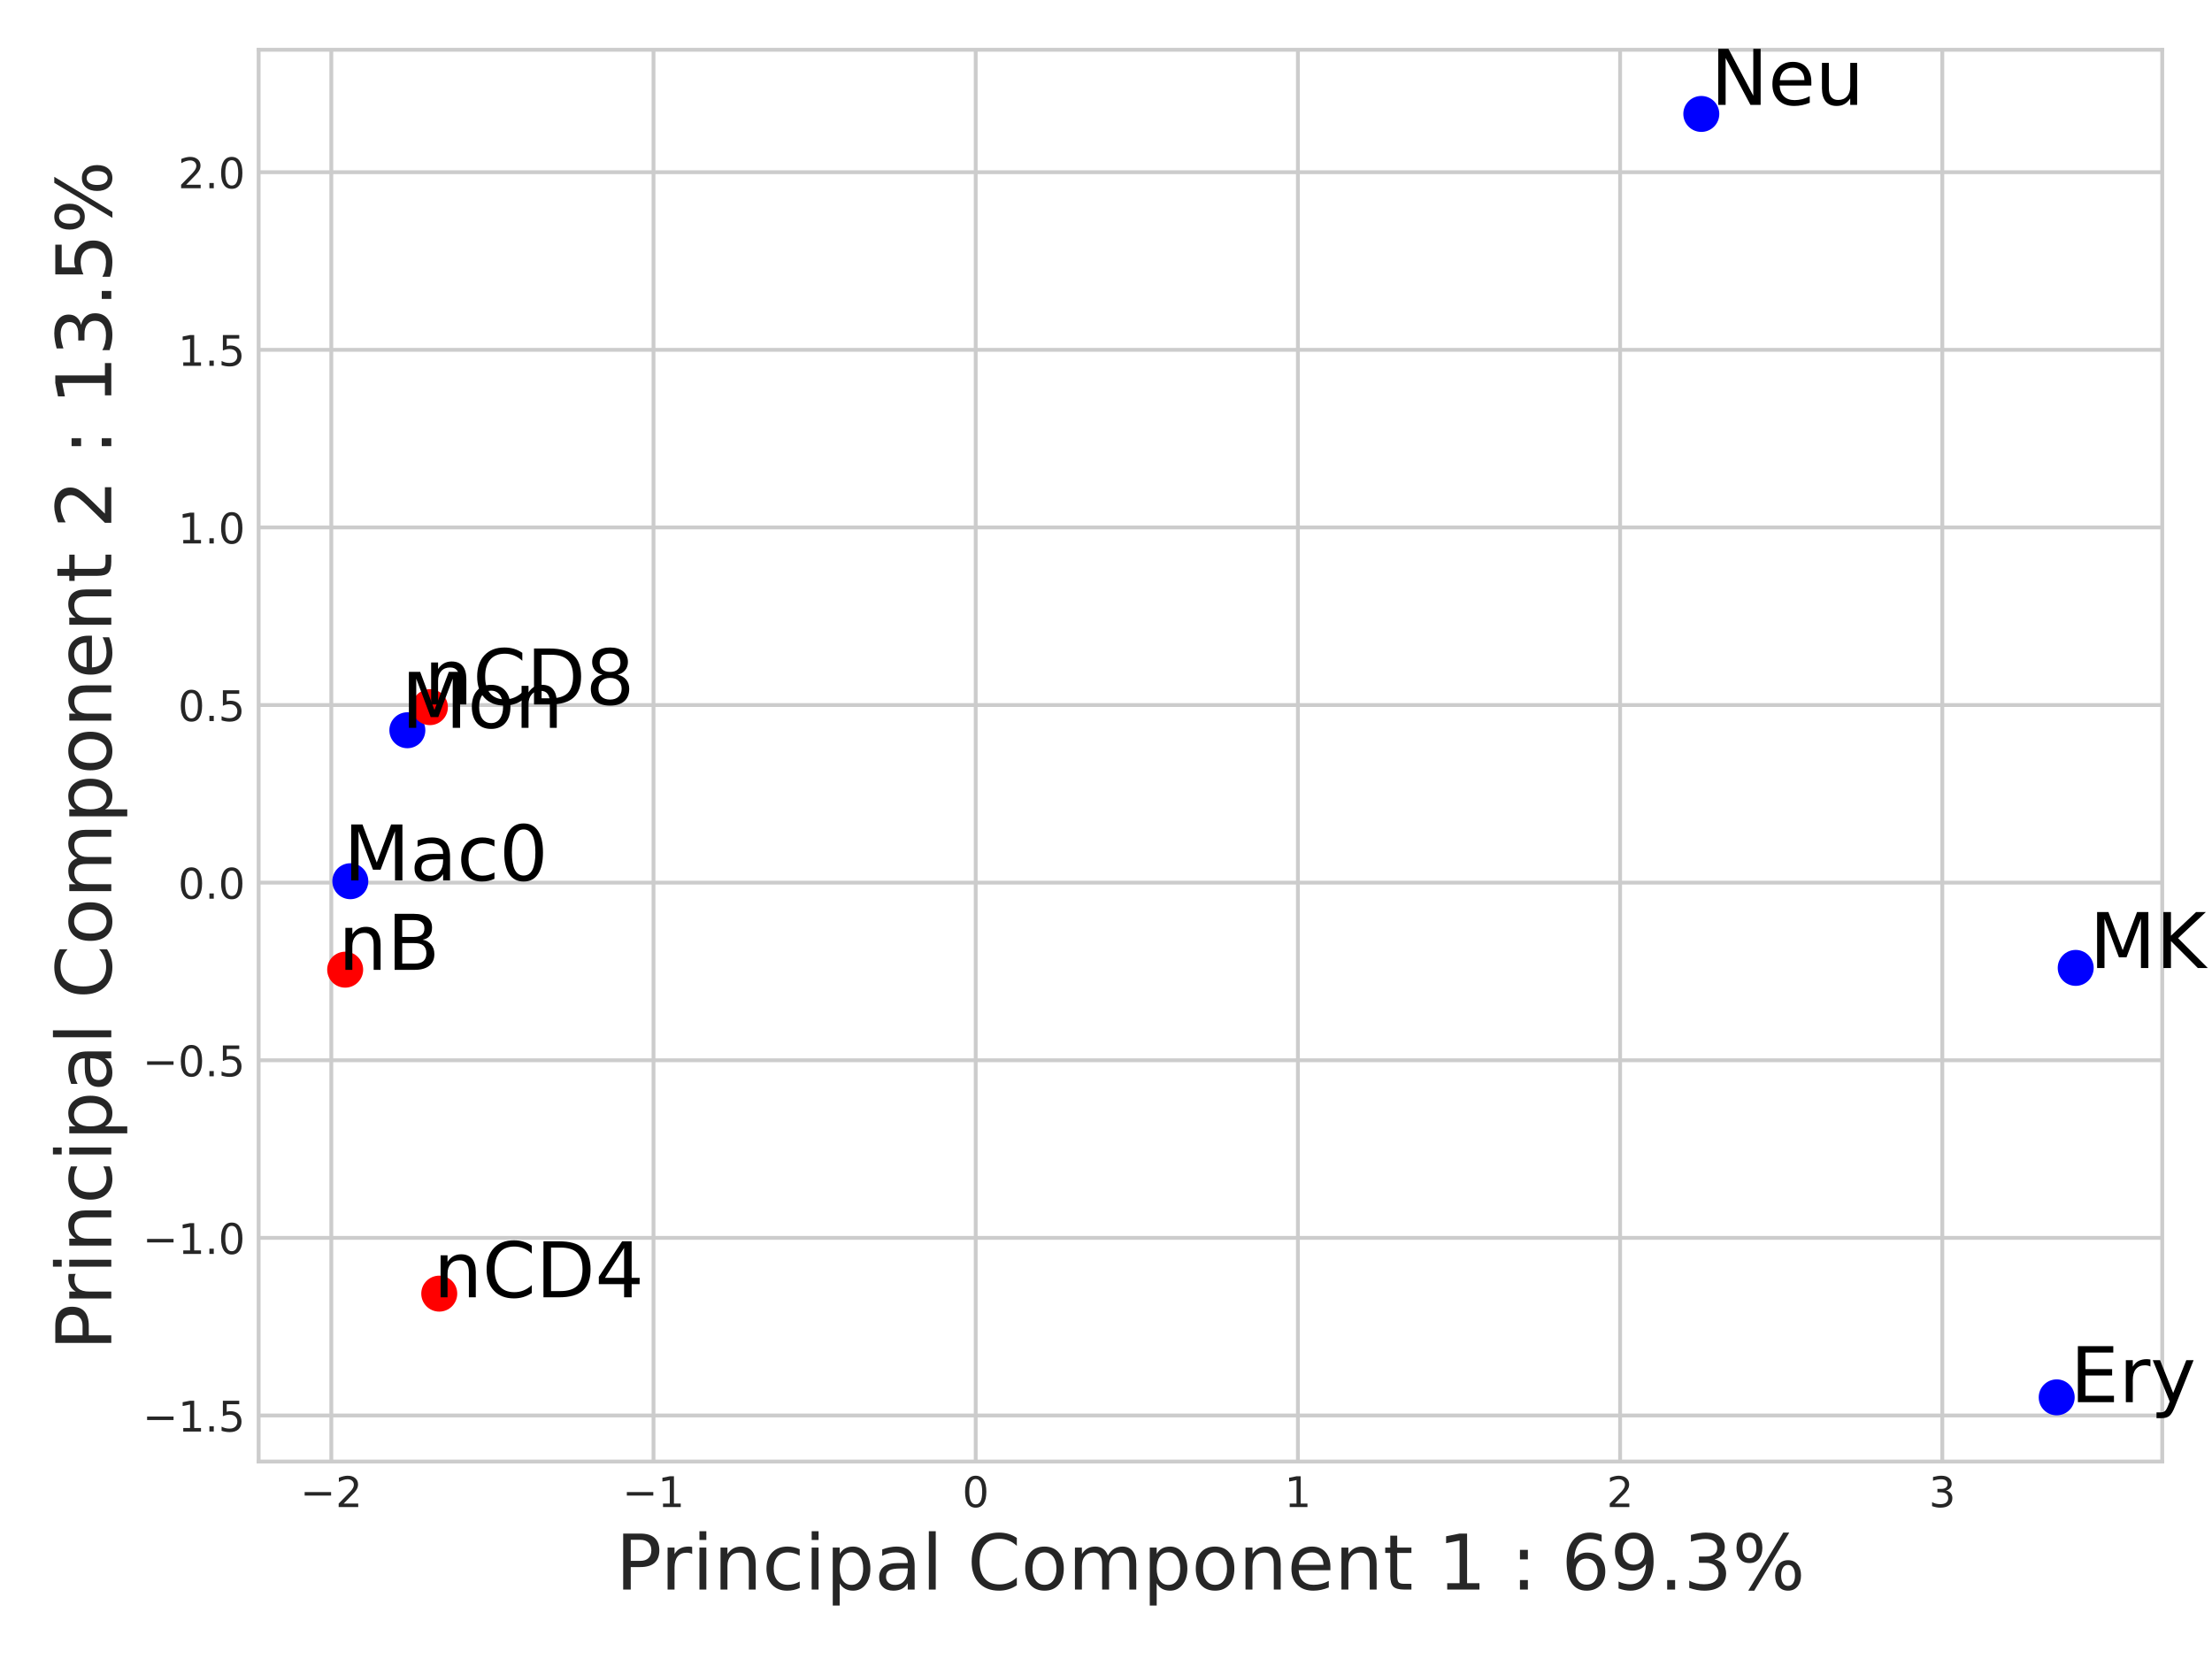
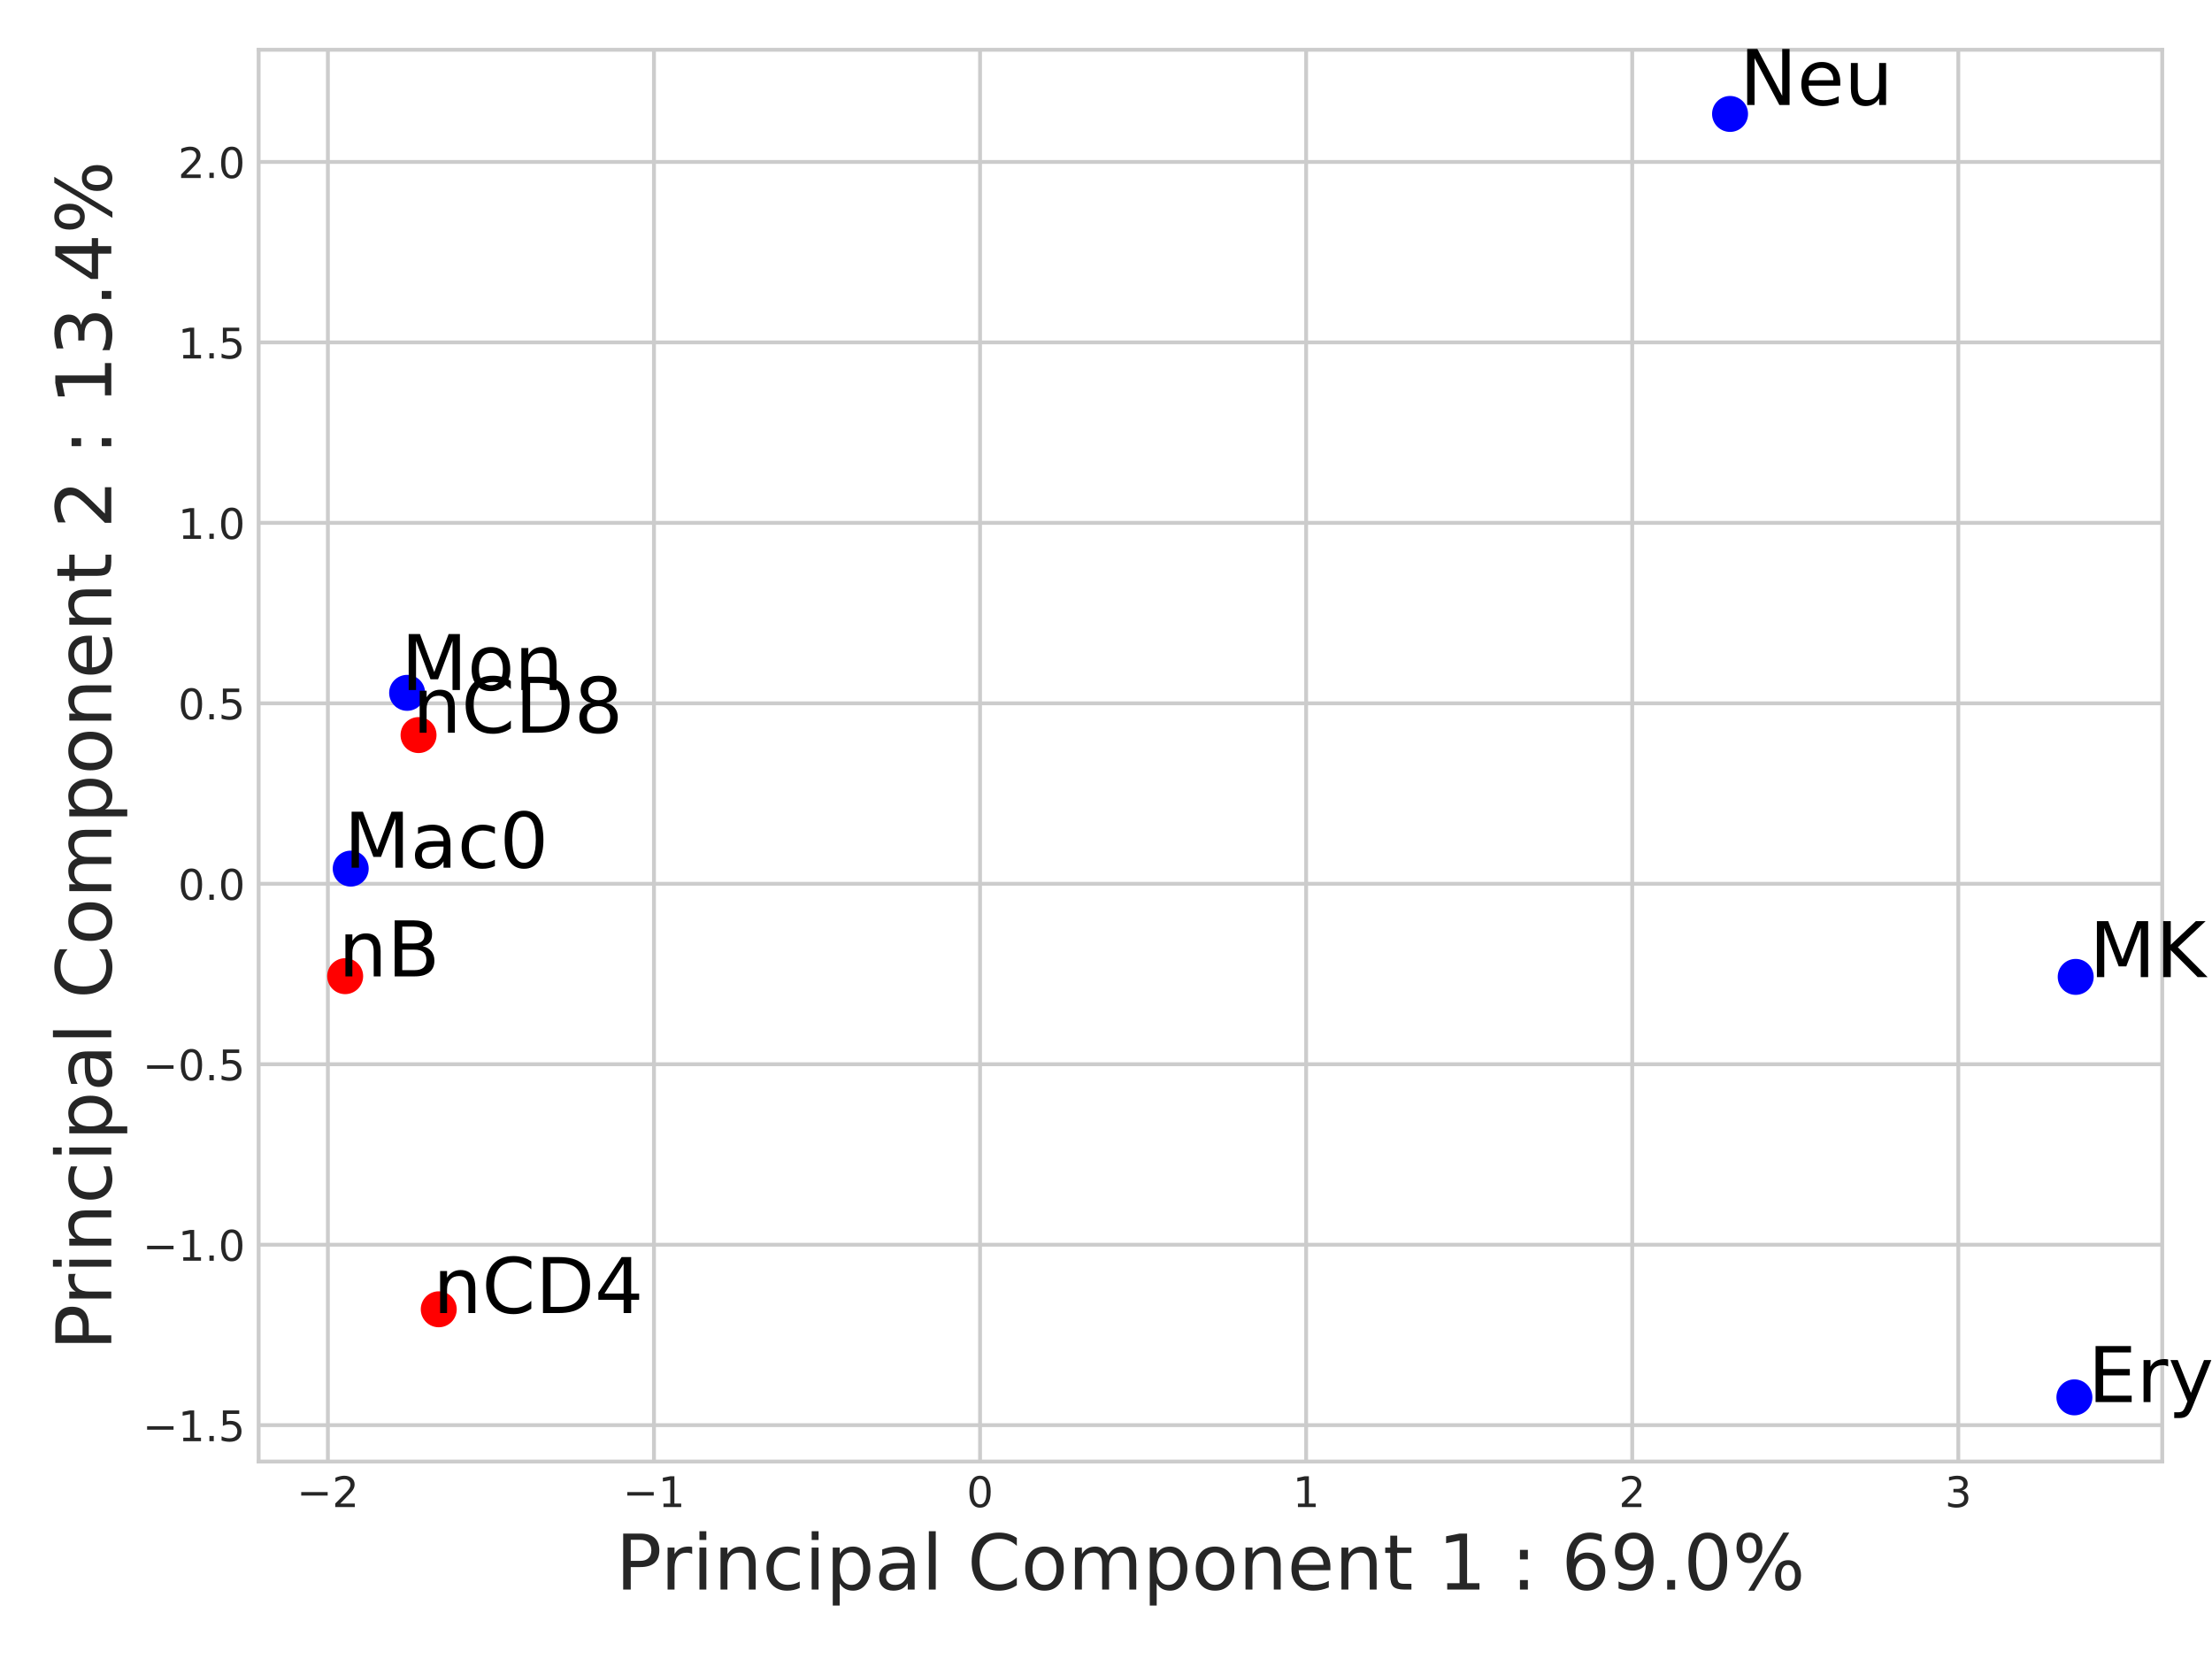
<svg xmlns="http://www.w3.org/2000/svg" xmlns:xlink="http://www.w3.org/1999/xlink" width="576pt" height="432pt" viewBox="0 0 576 432" version="1.1">
  <defs>
    <style type="text/css">*{stroke-linejoin: round; stroke-linecap: butt}</style>
  </defs>
  <g id="figure_1">
    <g id="patch_1">
      <path d="M 0 432  L 576 432  L 576 0  L 0 0  z " style="fill: #ffffff" />
    </g>
    <g id="axes_1">
      <g id="patch_2">
        <path d="M 67.35 380.58  L 563.04 380.58  L 563.04 12.96  L 67.35 12.96  z " style="fill: #ffffff" />
      </g>
      <g id="matplotlib.axis_1">
        <g id="xtick_1">
          <g id="line2d_1">
-             <path d="M 86.274 380.58  L 86.274 12.96  " clip-path="url(#p2c481407c8)" style="fill: none; stroke: #cccccc; stroke-linecap: round" />
+             <path d="M 85.381 380.58  L 85.381 12.96  " clip-path="url(#p3816256301)" style="fill: none; stroke: #cccccc; stroke-linecap: round" />
          </g>
          <g id="text_1">
-             <g style="fill: #262626" transform="translate(78.16546 392.4383)scale(0.11 -0.11)">
+             <g style="fill: #262626" transform="translate(77.27283 392.4383)scale(0.11 -0.11)">
              <defs>
                <path id="DejaVuSans-2212" d="M 678 2272  L 4684 2272  L 4684 1741  L 678 1741  L 678 2272  z " transform="scale(0.015625)" />
                <path id="DejaVuSans-32" d="M 1228 531  L 3431 531  L 3431 0  L 469 0  L 469 531  Q 828 903 1448 1529  Q 2069 2156 2228 2338  Q 2531 2678 2651 2914  Q 2772 3150 2772 3378  Q 2772 3750 2511 3984  Q 2250 4219 1831 4219  Q 1534 4219 1204 4116  Q 875 4013 500 3803  L 500 4441  Q 881 4594 1212 4672  Q 1544 4750 1819 4750  Q 2544 4750 2975 4387  Q 3406 4025 3406 3419  Q 3406 3131 3298 2873  Q 3191 2616 2906 2266  Q 2828 2175 2409 1742  Q 1991 1309 1228 531  z " transform="scale(0.015625)" />
              </defs>
              <use xlink:href="#DejaVuSans-2212" />
              <use xlink:href="#DejaVuSans-32" x="83.789" />
            </g>
          </g>
        </g>
        <g id="xtick_2">
          <g id="line2d_2">
-             <path d="M 170.174 380.58  L 170.174 12.96  " clip-path="url(#p2c481407c8)" style="fill: none; stroke: #cccccc; stroke-linecap: round" />
+             <path d="M 170.293 380.58  L 170.293 12.96  " clip-path="url(#p3816256301)" style="fill: none; stroke: #cccccc; stroke-linecap: round" />
          </g>
          <g id="text_2">
-             <g style="fill: #262626" transform="translate(162.0655 392.4383)scale(0.11 -0.11)">
+             <g style="fill: #262626" transform="translate(162.1847 392.4383)scale(0.11 -0.11)">
              <defs>
                <path id="DejaVuSans-31" d="M 794 531  L 1825 531  L 1825 4091  L 703 3866  L 703 4441  L 1819 4666  L 2450 4666  L 2450 531  L 3481 531  L 3481 0  L 794 0  L 794 531  z " transform="scale(0.015625)" />
              </defs>
              <use xlink:href="#DejaVuSans-2212" />
              <use xlink:href="#DejaVuSans-31" x="83.789" />
            </g>
          </g>
        </g>
        <g id="xtick_3">
          <g id="line2d_3">
-             <path d="M 254.074 380.58  L 254.074 12.96  " clip-path="url(#p2c481407c8)" style="fill: none; stroke: #cccccc; stroke-linecap: round" />
+             <path d="M 255.205 380.58  L 255.205 12.96  " clip-path="url(#p3816256301)" style="fill: none; stroke: #cccccc; stroke-linecap: round" />
          </g>
          <g id="text_3">
-             <g style="fill: #262626" transform="translate(250.5744 392.4383)scale(0.11 -0.11)">
+             <g style="fill: #262626" transform="translate(251.7054 392.4383)scale(0.11 -0.11)">
              <defs>
                <path id="DejaVuSans-30" d="M 2034 4250  Q 1547 4250 1301 3770  Q 1056 3291 1056 2328  Q 1056 1369 1301 889  Q 1547 409 2034 409  Q 2525 409 2770 889  Q 3016 1369 3016 2328  Q 3016 3291 2770 3770  Q 2525 4250 2034 4250  z M 2034 4750  Q 2819 4750 3233 4129  Q 3647 3509 3647 2328  Q 3647 1150 3233 529  Q 2819 -91 2034 -91  Q 1250 -91 836 529  Q 422 1150 422 2328  Q 422 3509 836 4129  Q 1250 4750 2034 4750  z " transform="scale(0.015625)" />
              </defs>
              <use xlink:href="#DejaVuSans-30" />
            </g>
          </g>
        </g>
        <g id="xtick_4">
          <g id="line2d_4">
-             <path d="M 337.974 380.58  L 337.974 12.96  " clip-path="url(#p2c481407c8)" style="fill: none; stroke: #cccccc; stroke-linecap: round" />
+             <path d="M 340.117 380.58  L 340.117 12.96  " clip-path="url(#p3816256301)" style="fill: none; stroke: #cccccc; stroke-linecap: round" />
          </g>
          <g id="text_4">
-             <g style="fill: #262626" transform="translate(334.4745 392.4383)scale(0.11 -0.11)">
+             <g style="fill: #262626" transform="translate(336.6173 392.4383)scale(0.11 -0.11)">
              <use xlink:href="#DejaVuSans-31" />
            </g>
          </g>
        </g>
        <g id="xtick_5">
          <g id="line2d_5">
-             <path d="M 421.874 380.58  L 421.874 12.96  " clip-path="url(#p2c481407c8)" style="fill: none; stroke: #cccccc; stroke-linecap: round" />
+             <path d="M 425.028 380.58  L 425.028 12.96  " clip-path="url(#p3816256301)" style="fill: none; stroke: #cccccc; stroke-linecap: round" />
          </g>
          <g id="text_5">
-             <g style="fill: #262626" transform="translate(418.3746 392.4383)scale(0.11 -0.11)">
+             <g style="fill: #262626" transform="translate(421.5291 392.4383)scale(0.11 -0.11)">
              <use xlink:href="#DejaVuSans-32" />
            </g>
          </g>
        </g>
        <g id="xtick_6">
          <g id="line2d_6">
-             <path d="M 505.774 380.58  L 505.774 12.96  " clip-path="url(#p2c481407c8)" style="fill: none; stroke: #cccccc; stroke-linecap: round" />
+             <path d="M 509.94 380.58  L 509.94 12.96  " clip-path="url(#p3816256301)" style="fill: none; stroke: #cccccc; stroke-linecap: round" />
          </g>
          <g id="text_6">
-             <g style="fill: #262626" transform="translate(502.2746 392.4383)scale(0.11 -0.11)">
+             <g style="fill: #262626" transform="translate(506.441 392.4383)scale(0.11 -0.11)">
              <defs>
                <path id="DejaVuSans-33" d="M 2597 2516  Q 3050 2419 3304 2112  Q 3559 1806 3559 1356  Q 3559 666 3084 287  Q 2609 -91 1734 -91  Q 1441 -91 1130 -33  Q 819 25 488 141  L 488 750  Q 750 597 1062 519  Q 1375 441 1716 441  Q 2309 441 2620 675  Q 2931 909 2931 1356  Q 2931 1769 2642 2001  Q 2353 2234 1838 2234  L 1294 2234  L 1294 2753  L 1863 2753  Q 2328 2753 2575 2939  Q 2822 3125 2822 3475  Q 2822 3834 2567 4026  Q 2313 4219 1838 4219  Q 1578 4219 1281 4162  Q 984 4106 628 3988  L 628 4550  Q 988 4650 1302 4700  Q 1616 4750 1894 4750  Q 2613 4750 3031 4423  Q 3450 4097 3450 3541  Q 3450 3153 3228 2886  Q 3006 2619 2597 2516  z " transform="scale(0.015625)" />
              </defs>
              <use xlink:href="#DejaVuSans-33" />
            </g>
          </g>
        </g>
        <g id="text_7">
          <g style="fill: #262626" transform="translate(160.3137 413.9228)scale(0.2 -0.2)">
            <defs>
              <path id="DejaVuSans-50" d="M 1259 4147  L 1259 2394  L 2053 2394  Q 2494 2394 2734 2622  Q 2975 2850 2975 3272  Q 2975 3691 2734 3919  Q 2494 4147 2053 4147  L 1259 4147  z M 628 4666  L 2053 4666  Q 2838 4666 3239 4311  Q 3641 3956 3641 3272  Q 3641 2581 3239 2228  Q 2838 1875 2053 1875  L 1259 1875  L 1259 0  L 628 0  L 628 4666  z " transform="scale(0.015625)" />
              <path id="DejaVuSans-72" d="M 2631 2963  Q 2534 3019 2420 3045  Q 2306 3072 2169 3072  Q 1681 3072 1420 2755  Q 1159 2438 1159 1844  L 1159 0  L 581 0  L 581 3500  L 1159 3500  L 1159 2956  Q 1341 3275 1631 3429  Q 1922 3584 2338 3584  Q 2397 3584 2469 3576  Q 2541 3569 2628 3553  L 2631 2963  z " transform="scale(0.015625)" />
              <path id="DejaVuSans-69" d="M 603 3500  L 1178 3500  L 1178 0  L 603 0  L 603 3500  z M 603 4863  L 1178 4863  L 1178 4134  L 603 4134  L 603 4863  z " transform="scale(0.015625)" />
              <path id="DejaVuSans-6e" d="M 3513 2113  L 3513 0  L 2938 0  L 2938 2094  Q 2938 2591 2744 2837  Q 2550 3084 2163 3084  Q 1697 3084 1428 2787  Q 1159 2491 1159 1978  L 1159 0  L 581 0  L 581 3500  L 1159 3500  L 1159 2956  Q 1366 3272 1645 3428  Q 1925 3584 2291 3584  Q 2894 3584 3203 3211  Q 3513 2838 3513 2113  z " transform="scale(0.015625)" />
              <path id="DejaVuSans-63" d="M 3122 3366  L 3122 2828  Q 2878 2963 2633 3030  Q 2388 3097 2138 3097  Q 1578 3097 1268 2742  Q 959 2388 959 1747  Q 959 1106 1268 751  Q 1578 397 2138 397  Q 2388 397 2633 464  Q 2878 531 3122 666  L 3122 134  Q 2881 22 2623 -34  Q 2366 -91 2075 -91  Q 1284 -91 818 406  Q 353 903 353 1747  Q 353 2603 823 3093  Q 1294 3584 2113 3584  Q 2378 3584 2631 3529  Q 2884 3475 3122 3366  z " transform="scale(0.015625)" />
              <path id="DejaVuSans-70" d="M 1159 525  L 1159 -1331  L 581 -1331  L 581 3500  L 1159 3500  L 1159 2969  Q 1341 3281 1617 3432  Q 1894 3584 2278 3584  Q 2916 3584 3314 3078  Q 3713 2572 3713 1747  Q 3713 922 3314 415  Q 2916 -91 2278 -91  Q 1894 -91 1617 61  Q 1341 213 1159 525  z M 3116 1747  Q 3116 2381 2855 2742  Q 2594 3103 2138 3103  Q 1681 3103 1420 2742  Q 1159 2381 1159 1747  Q 1159 1113 1420 752  Q 1681 391 2138 391  Q 2594 391 2855 752  Q 3116 1113 3116 1747  z " transform="scale(0.015625)" />
              <path id="DejaVuSans-61" d="M 2194 1759  Q 1497 1759 1228 1600  Q 959 1441 959 1056  Q 959 750 1161 570  Q 1363 391 1709 391  Q 2188 391 2477 730  Q 2766 1069 2766 1631  L 2766 1759  L 2194 1759  z M 3341 1997  L 3341 0  L 2766 0  L 2766 531  Q 2569 213 2275 61  Q 1981 -91 1556 -91  Q 1019 -91 701 211  Q 384 513 384 1019  Q 384 1609 779 1909  Q 1175 2209 1959 2209  L 2766 2209  L 2766 2266  Q 2766 2663 2505 2880  Q 2244 3097 1772 3097  Q 1472 3097 1187 3025  Q 903 2953 641 2809  L 641 3341  Q 956 3463 1253 3523  Q 1550 3584 1831 3584  Q 2591 3584 2966 3190  Q 3341 2797 3341 1997  z " transform="scale(0.015625)" />
              <path id="DejaVuSans-6c" d="M 603 4863  L 1178 4863  L 1178 0  L 603 0  L 603 4863  z " transform="scale(0.015625)" />
              <path id="DejaVuSans-20" transform="scale(0.015625)" />
              <path id="DejaVuSans-43" d="M 4122 4306  L 4122 3641  Q 3803 3938 3442 4084  Q 3081 4231 2675 4231  Q 1875 4231 1450 3742  Q 1025 3253 1025 2328  Q 1025 1406 1450 917  Q 1875 428 2675 428  Q 3081 428 3442 575  Q 3803 722 4122 1019  L 4122 359  Q 3791 134 3420 21  Q 3050 -91 2638 -91  Q 1578 -91 968 557  Q 359 1206 359 2328  Q 359 3453 968 4101  Q 1578 4750 2638 4750  Q 3056 4750 3426 4639  Q 3797 4528 4122 4306  z " transform="scale(0.015625)" />
              <path id="DejaVuSans-6f" d="M 1959 3097  Q 1497 3097 1228 2736  Q 959 2375 959 1747  Q 959 1119 1226 758  Q 1494 397 1959 397  Q 2419 397 2687 759  Q 2956 1122 2956 1747  Q 2956 2369 2687 2733  Q 2419 3097 1959 3097  z M 1959 3584  Q 2709 3584 3137 3096  Q 3566 2609 3566 1747  Q 3566 888 3137 398  Q 2709 -91 1959 -91  Q 1206 -91 779 398  Q 353 888 353 1747  Q 353 2609 779 3096  Q 1206 3584 1959 3584  z " transform="scale(0.015625)" />
              <path id="DejaVuSans-6d" d="M 3328 2828  Q 3544 3216 3844 3400  Q 4144 3584 4550 3584  Q 5097 3584 5394 3201  Q 5691 2819 5691 2113  L 5691 0  L 5113 0  L 5113 2094  Q 5113 2597 4934 2840  Q 4756 3084 4391 3084  Q 3944 3084 3684 2787  Q 3425 2491 3425 1978  L 3425 0  L 2847 0  L 2847 2094  Q 2847 2600 2669 2842  Q 2491 3084 2119 3084  Q 1678 3084 1418 2786  Q 1159 2488 1159 1978  L 1159 0  L 581 0  L 581 3500  L 1159 3500  L 1159 2956  Q 1356 3278 1631 3431  Q 1906 3584 2284 3584  Q 2666 3584 2933 3390  Q 3200 3197 3328 2828  z " transform="scale(0.015625)" />
              <path id="DejaVuSans-65" d="M 3597 1894  L 3597 1613  L 953 1613  Q 991 1019 1311 708  Q 1631 397 2203 397  Q 2534 397 2845 478  Q 3156 559 3463 722  L 3463 178  Q 3153 47 2828 -22  Q 2503 -91 2169 -91  Q 1331 -91 842 396  Q 353 884 353 1716  Q 353 2575 817 3079  Q 1281 3584 2069 3584  Q 2775 3584 3186 3129  Q 3597 2675 3597 1894  z M 3022 2063  Q 3016 2534 2758 2815  Q 2500 3097 2075 3097  Q 1594 3097 1305 2825  Q 1016 2553 972 2059  L 3022 2063  z " transform="scale(0.015625)" />
              <path id="DejaVuSans-74" d="M 1172 4494  L 1172 3500  L 2356 3500  L 2356 3053  L 1172 3053  L 1172 1153  Q 1172 725 1289 603  Q 1406 481 1766 481  L 2356 481  L 2356 0  L 1766 0  Q 1100 0 847 248  Q 594 497 594 1153  L 594 3053  L 172 3053  L 172 3500  L 594 3500  L 594 4494  L 1172 4494  z " transform="scale(0.015625)" />
              <path id="DejaVuSans-3a" d="M 750 794  L 1409 794  L 1409 0  L 750 0  L 750 794  z M 750 3309  L 1409 3309  L 1409 2516  L 750 2516  L 750 3309  z " transform="scale(0.015625)" />
              <path id="DejaVuSans-36" d="M 2113 2584  Q 1688 2584 1439 2293  Q 1191 2003 1191 1497  Q 1191 994 1439 701  Q 1688 409 2113 409  Q 2538 409 2786 701  Q 3034 994 3034 1497  Q 3034 2003 2786 2293  Q 2538 2584 2113 2584  z M 3366 4563  L 3366 3988  Q 3128 4100 2886 4159  Q 2644 4219 2406 4219  Q 1781 4219 1451 3797  Q 1122 3375 1075 2522  Q 1259 2794 1537 2939  Q 1816 3084 2150 3084  Q 2853 3084 3261 2657  Q 3669 2231 3669 1497  Q 3669 778 3244 343  Q 2819 -91 2113 -91  Q 1303 -91 875 529  Q 447 1150 447 2328  Q 447 3434 972 4092  Q 1497 4750 2381 4750  Q 2619 4750 2861 4703  Q 3103 4656 3366 4563  z " transform="scale(0.015625)" />
              <path id="DejaVuSans-39" d="M 703 97  L 703 672  Q 941 559 1184 500  Q 1428 441 1663 441  Q 2288 441 2617 861  Q 2947 1281 2994 2138  Q 2813 1869 2534 1725  Q 2256 1581 1919 1581  Q 1219 1581 811 2004  Q 403 2428 403 3163  Q 403 3881 828 4315  Q 1253 4750 1959 4750  Q 2769 4750 3195 4129  Q 3622 3509 3622 2328  Q 3622 1225 3098 567  Q 2575 -91 1691 -91  Q 1453 -91 1209 -44  Q 966 3 703 97  z M 1959 2075  Q 2384 2075 2632 2365  Q 2881 2656 2881 3163  Q 2881 3666 2632 3958  Q 2384 4250 1959 4250  Q 1534 4250 1286 3958  Q 1038 3666 1038 3163  Q 1038 2656 1286 2365  Q 1534 2075 1959 2075  z " transform="scale(0.015625)" />
              <path id="DejaVuSans-2e" d="M 684 794  L 1344 794  L 1344 0  L 684 0  L 684 794  z " transform="scale(0.015625)" />
              <path id="DejaVuSans-25" d="M 4653 2053  Q 4381 2053 4226 1822  Q 4072 1591 4072 1178  Q 4072 772 4226 539  Q 4381 306 4653 306  Q 4919 306 5073 539  Q 5228 772 5228 1178  Q 5228 1588 5073 1820  Q 4919 2053 4653 2053  z M 4653 2450  Q 5147 2450 5437 2106  Q 5728 1763 5728 1178  Q 5728 594 5436 251  Q 5144 -91 4653 -91  Q 4153 -91 3862 251  Q 3572 594 3572 1178  Q 3572 1766 3864 2108  Q 4156 2450 4653 2450  z M 1428 4353  Q 1159 4353 1004 4120  Q 850 3888 850 3481  Q 850 3069 1003 2837  Q 1156 2606 1428 2606  Q 1700 2606 1854 2837  Q 2009 3069 2009 3481  Q 2009 3884 1853 4118  Q 1697 4353 1428 4353  z M 4250 4750  L 4750 4750  L 1831 -91  L 1331 -91  L 4250 4750  z M 1428 4750  Q 1922 4750 2215 4408  Q 2509 4066 2509 3481  Q 2509 2891 2217 2550  Q 1925 2209 1428 2209  Q 931 2209 642 2551  Q 353 2894 353 3481  Q 353 4063 643 4406  Q 934 4750 1428 4750  z " transform="scale(0.015625)" />
            </defs>
            <use xlink:href="#DejaVuSans-50" />
            <use xlink:href="#DejaVuSans-72" x="58.553" />
            <use xlink:href="#DejaVuSans-69" x="99.666" />
            <use xlink:href="#DejaVuSans-6e" x="127.449" />
            <use xlink:href="#DejaVuSans-63" x="190.828" />
            <use xlink:href="#DejaVuSans-69" x="245.809" />
            <use xlink:href="#DejaVuSans-70" x="273.592" />
            <use xlink:href="#DejaVuSans-61" x="337.068" />
            <use xlink:href="#DejaVuSans-6c" x="398.348" />
            <use xlink:href="#DejaVuSans-20" x="426.131" />
            <use xlink:href="#DejaVuSans-43" x="457.918" />
            <use xlink:href="#DejaVuSans-6f" x="527.742" />
            <use xlink:href="#DejaVuSans-6d" x="588.924" />
            <use xlink:href="#DejaVuSans-70" x="686.336" />
            <use xlink:href="#DejaVuSans-6f" x="749.812" />
            <use xlink:href="#DejaVuSans-6e" x="810.994" />
            <use xlink:href="#DejaVuSans-65" x="874.373" />
            <use xlink:href="#DejaVuSans-6e" x="935.896" />
            <use xlink:href="#DejaVuSans-74" x="999.275" />
            <use xlink:href="#DejaVuSans-20" x="1038.484" />
            <use xlink:href="#DejaVuSans-31" x="1070.271" />
            <use xlink:href="#DejaVuSans-20" x="1133.895" />
            <use xlink:href="#DejaVuSans-3a" x="1165.682" />
            <use xlink:href="#DejaVuSans-20" x="1199.373" />
            <use xlink:href="#DejaVuSans-36" x="1231.16" />
            <use xlink:href="#DejaVuSans-39" x="1294.783" />
            <use xlink:href="#DejaVuSans-2e" x="1358.406" />
-             <use xlink:href="#DejaVuSans-33" x="1390.193" />
+             <use xlink:href="#DejaVuSans-30" x="1390.193" />
            <use xlink:href="#DejaVuSans-25" x="1453.816" />
          </g>
        </g>
      </g>
      <g id="matplotlib.axis_2">
        <g id="ytick_1">
          <g id="line2d_7">
-             <path d="M 67.35 368.587  L 563.04 368.587  " clip-path="url(#p2c481407c8)" style="fill: none; stroke: #cccccc; stroke-linecap: round" />
+             <path d="M 67.35 371.107  L 563.04 371.107  " clip-path="url(#p3816256301)" style="fill: none; stroke: #cccccc; stroke-linecap: round" />
          </g>
          <g id="text_8">
-             <g style="fill: #262626" transform="translate(37.13891 372.7666)scale(0.11 -0.11)">
+             <g style="fill: #262626" transform="translate(37.13891 375.2858)scale(0.11 -0.11)">
              <defs>
                <path id="DejaVuSans-35" d="M 691 4666  L 3169 4666  L 3169 4134  L 1269 4134  L 1269 2991  Q 1406 3038 1543 3061  Q 1681 3084 1819 3084  Q 2600 3084 3056 2656  Q 3513 2228 3513 1497  Q 3513 744 3044 326  Q 2575 -91 1722 -91  Q 1428 -91 1123 -41  Q 819 9 494 109  L 494 744  Q 775 591 1075 516  Q 1375 441 1709 441  Q 2250 441 2565 725  Q 2881 1009 2881 1497  Q 2881 1984 2565 2268  Q 2250 2553 1709 2553  Q 1456 2553 1204 2497  Q 953 2441 691 2322  L 691 4666  z " transform="scale(0.015625)" />
              </defs>
              <use xlink:href="#DejaVuSans-2212" />
              <use xlink:href="#DejaVuSans-31" x="83.789" />
              <use xlink:href="#DejaVuSans-2e" x="147.412" />
              <use xlink:href="#DejaVuSans-35" x="179.199" />
            </g>
          </g>
        </g>
        <g id="ytick_2">
          <g id="line2d_8">
-             <path d="M 67.35 322.338  L 563.04 322.338  " clip-path="url(#p2c481407c8)" style="fill: none; stroke: #cccccc; stroke-linecap: round" />
+             <path d="M 67.35 324.116  L 563.04 324.116  " clip-path="url(#p3816256301)" style="fill: none; stroke: #cccccc; stroke-linecap: round" />
          </g>
          <g id="text_9">
-             <g style="fill: #262626" transform="translate(37.13891 326.517)scale(0.11 -0.11)">
+             <g style="fill: #262626" transform="translate(37.13891 328.2948)scale(0.11 -0.11)">
              <use xlink:href="#DejaVuSans-2212" />
              <use xlink:href="#DejaVuSans-31" x="83.789" />
              <use xlink:href="#DejaVuSans-2e" x="147.412" />
              <use xlink:href="#DejaVuSans-30" x="179.199" />
            </g>
          </g>
        </g>
        <g id="ytick_3">
          <g id="line2d_9">
-             <path d="M 67.35 276.088  L 563.04 276.088  " clip-path="url(#p2c481407c8)" style="fill: none; stroke: #cccccc; stroke-linecap: round" />
+             <path d="M 67.35 277.125  L 563.04 277.125  " clip-path="url(#p3816256301)" style="fill: none; stroke: #cccccc; stroke-linecap: round" />
          </g>
          <g id="text_10">
-             <g style="fill: #262626" transform="translate(37.13891 280.2673)scale(0.11 -0.11)">
+             <g style="fill: #262626" transform="translate(37.13891 281.3038)scale(0.11 -0.11)">
              <use xlink:href="#DejaVuSans-2212" />
              <use xlink:href="#DejaVuSans-30" x="83.789" />
              <use xlink:href="#DejaVuSans-2e" x="147.412" />
              <use xlink:href="#DejaVuSans-35" x="179.199" />
            </g>
          </g>
        </g>
        <g id="ytick_4">
          <g id="line2d_10">
-             <path d="M 67.35 229.839  L 563.04 229.839  " clip-path="url(#p2c481407c8)" style="fill: none; stroke: #cccccc; stroke-linecap: round" />
+             <path d="M 67.35 230.134  L 563.04 230.134  " clip-path="url(#p3816256301)" style="fill: none; stroke: #cccccc; stroke-linecap: round" />
          </g>
          <g id="text_11">
-             <g style="fill: #262626" transform="translate(46.35656 234.0176)scale(0.11 -0.11)">
+             <g style="fill: #262626" transform="translate(46.35656 234.3128)scale(0.11 -0.11)">
              <use xlink:href="#DejaVuSans-30" />
              <use xlink:href="#DejaVuSans-2e" x="63.623" />
              <use xlink:href="#DejaVuSans-30" x="95.41" />
            </g>
          </g>
        </g>
        <g id="ytick_5">
          <g id="line2d_11">
-             <path d="M 67.35 183.589  L 563.04 183.589  " clip-path="url(#p2c481407c8)" style="fill: none; stroke: #cccccc; stroke-linecap: round" />
+             <path d="M 67.35 183.143  L 563.04 183.143  " clip-path="url(#p3816256301)" style="fill: none; stroke: #cccccc; stroke-linecap: round" />
          </g>
          <g id="text_12">
-             <g style="fill: #262626" transform="translate(46.35656 187.768)scale(0.11 -0.11)">
+             <g style="fill: #262626" transform="translate(46.35656 187.3218)scale(0.11 -0.11)">
              <use xlink:href="#DejaVuSans-30" />
              <use xlink:href="#DejaVuSans-2e" x="63.623" />
              <use xlink:href="#DejaVuSans-35" x="95.41" />
            </g>
          </g>
        </g>
        <g id="ytick_6">
          <g id="line2d_12">
-             <path d="M 67.35 137.339  L 563.04 137.339  " clip-path="url(#p2c481407c8)" style="fill: none; stroke: #cccccc; stroke-linecap: round" />
+             <path d="M 67.35 136.152  L 563.04 136.152  " clip-path="url(#p3816256301)" style="fill: none; stroke: #cccccc; stroke-linecap: round" />
          </g>
          <g id="text_13">
-             <g style="fill: #262626" transform="translate(46.35656 141.5183)scale(0.11 -0.11)">
+             <g style="fill: #262626" transform="translate(46.35656 140.3307)scale(0.11 -0.11)">
              <use xlink:href="#DejaVuSans-31" />
              <use xlink:href="#DejaVuSans-2e" x="63.623" />
              <use xlink:href="#DejaVuSans-30" x="95.41" />
            </g>
          </g>
        </g>
        <g id="ytick_7">
          <g id="line2d_13">
-             <path d="M 67.35 91.09  L 563.04 91.09  " clip-path="url(#p2c481407c8)" style="fill: none; stroke: #cccccc; stroke-linecap: round" />
+             <path d="M 67.35 89.161  L 563.04 89.161  " clip-path="url(#p3816256301)" style="fill: none; stroke: #cccccc; stroke-linecap: round" />
          </g>
          <g id="text_14">
-             <g style="fill: #262626" transform="translate(46.35656 95.26868)scale(0.11 -0.11)">
+             <g style="fill: #262626" transform="translate(46.35656 93.33975)scale(0.11 -0.11)">
              <use xlink:href="#DejaVuSans-31" />
              <use xlink:href="#DejaVuSans-2e" x="63.623" />
              <use xlink:href="#DejaVuSans-35" x="95.41" />
            </g>
          </g>
        </g>
        <g id="ytick_8">
          <g id="line2d_14">
-             <path d="M 67.35 44.84  L 563.04 44.84  " clip-path="url(#p2c481407c8)" style="fill: none; stroke: #cccccc; stroke-linecap: round" />
+             <path d="M 67.35 42.17  L 563.04 42.17  " clip-path="url(#p3816256301)" style="fill: none; stroke: #cccccc; stroke-linecap: round" />
          </g>
          <g id="text_15">
-             <g style="fill: #262626" transform="translate(46.35656 49.01903)scale(0.11 -0.11)">
+             <g style="fill: #262626" transform="translate(46.35656 46.34875)scale(0.11 -0.11)">
              <use xlink:href="#DejaVuSans-32" />
              <use xlink:href="#DejaVuSans-2e" x="63.623" />
              <use xlink:href="#DejaVuSans-30" x="95.41" />
            </g>
          </g>
        </g>
        <g id="text_16">
          <g style="fill: #262626" transform="translate(28.97953 351.6513)rotate(-90)scale(0.2 -0.2)">
+             <defs>
+               <path id="DejaVuSans-34" d="M 2419 4116  L 825 1625  L 2419 1625  L 2419 4116  z M 2253 4666  L 3047 4666  L 3047 1625  L 3713 1625  L 3713 1100  L 3047 1100  L 3047 0  L 2419 0  L 2419 1100  L 313 1100  L 313 1709  L 2253 4666  z " transform="scale(0.015625)" />
+             </defs>
            <use xlink:href="#DejaVuSans-50" />
            <use xlink:href="#DejaVuSans-72" x="58.553" />
            <use xlink:href="#DejaVuSans-69" x="99.666" />
            <use xlink:href="#DejaVuSans-6e" x="127.449" />
            <use xlink:href="#DejaVuSans-63" x="190.828" />
            <use xlink:href="#DejaVuSans-69" x="245.809" />
            <use xlink:href="#DejaVuSans-70" x="273.592" />
            <use xlink:href="#DejaVuSans-61" x="337.068" />
            <use xlink:href="#DejaVuSans-6c" x="398.348" />
            <use xlink:href="#DejaVuSans-20" x="426.131" />
            <use xlink:href="#DejaVuSans-43" x="457.918" />
            <use xlink:href="#DejaVuSans-6f" x="527.742" />
            <use xlink:href="#DejaVuSans-6d" x="588.924" />
            <use xlink:href="#DejaVuSans-70" x="686.336" />
            <use xlink:href="#DejaVuSans-6f" x="749.812" />
            <use xlink:href="#DejaVuSans-6e" x="810.994" />
            <use xlink:href="#DejaVuSans-65" x="874.373" />
            <use xlink:href="#DejaVuSans-6e" x="935.896" />
            <use xlink:href="#DejaVuSans-74" x="999.275" />
            <use xlink:href="#DejaVuSans-20" x="1038.484" />
            <use xlink:href="#DejaVuSans-32" x="1070.271" />
            <use xlink:href="#DejaVuSans-20" x="1133.895" />
            <use xlink:href="#DejaVuSans-3a" x="1165.682" />
            <use xlink:href="#DejaVuSans-20" x="1199.373" />
            <use xlink:href="#DejaVuSans-31" x="1231.16" />
            <use xlink:href="#DejaVuSans-33" x="1294.783" />
            <use xlink:href="#DejaVuSans-2e" x="1358.406" />
-             <use xlink:href="#DejaVuSans-35" x="1390.193" />
+             <use xlink:href="#DejaVuSans-34" x="1390.193" />
            <use xlink:href="#DejaVuSans-25" x="1453.816" />
          </g>
        </g>
      </g>
      <g id="PathCollection_1">
        <defs>
-           <path id="C0_0_4efb437f9c" d="M 0 4.183  C 1.109 4.183 2.174 3.743 2.958 2.958  C 3.743 2.174 4.183 1.109 4.183 -0  C 4.183 -1.109 3.743 -2.174 2.958 -2.958  C 2.174 -3.743 1.109 -4.183 0 -4.183  C -1.109 -4.183 -2.174 -3.743 -2.958 -2.958  C -3.743 -2.174 -4.183 -1.109 -4.183 0  C -4.183 1.109 -3.743 2.174 -2.958 2.958  C -2.174 3.743 -1.109 4.183 0 4.183  z " />
+           <path id="C0_0_68cbe9ebc3" d="M 0 4.183  C 1.109 4.183 2.174 3.743 2.958 2.958  C 3.743 2.174 4.183 1.109 4.183 -0  C 4.183 -1.109 3.743 -2.174 2.958 -2.958  C 2.174 -3.743 1.109 -4.183 0 -4.183  C -1.109 -4.183 -2.174 -3.743 -2.958 -2.958  C -3.743 -2.174 -4.183 -1.109 -4.183 0  C -4.183 1.109 -3.743 2.174 -2.958 2.958  C -2.174 3.743 -1.109 4.183 0 4.183  z " />
        </defs>
-         <g clip-path="url(#p2c481407c8)">
-           <use xlink:href="#C0_0_4efb437f9c" x="535.559" y="363.87" style="fill: #0000ff; stroke: #0000ff" />
-         </g>
-         <g clip-path="url(#p2c481407c8)">
-           <use xlink:href="#C0_0_4efb437f9c" x="91.224" y="229.469" style="fill: #0000ff; stroke: #0000ff" />
-         </g>
-         <g clip-path="url(#p2c481407c8)">
-           <use xlink:href="#C0_0_4efb437f9c" x="540.509" y="252.038" style="fill: #0000ff; stroke: #0000ff" />
-         </g>
-         <g clip-path="url(#p2c481407c8)">
-           <use xlink:href="#C0_0_4efb437f9c" x="106.074" y="190.156" style="fill: #0000ff; stroke: #0000ff" />
-         </g>
-         <g clip-path="url(#p2c481407c8)">
-           <use xlink:href="#C0_0_4efb437f9c" x="89.881" y="252.501" style="fill: #ff0000; stroke: #ff0000" />
-         </g>
-         <g clip-path="url(#p2c481407c8)">
-           <use xlink:href="#C0_0_4efb437f9c" x="114.38" y="336.86" style="fill: #ff0000; stroke: #ff0000" />
-         </g>
-         <g clip-path="url(#p2c481407c8)">
-           <use xlink:href="#C0_0_4efb437f9c" x="111.947" y="184.144" style="fill: #ff0000; stroke: #ff0000" />
-         </g>
-         <g clip-path="url(#p2c481407c8)">
-           <use xlink:href="#C0_0_4efb437f9c" x="443.017" y="29.67" style="fill: #0000ff; stroke: #0000ff" />
+         <g clip-path="url(#p3816256301)">
+           <use xlink:href="#C0_0_68cbe9ebc3" x="540.169" y="363.87" style="fill: #0000ff; stroke: #0000ff" />
+         </g>
+         <g clip-path="url(#p3816256301)">
+           <use xlink:href="#C0_0_68cbe9ebc3" x="91.325" y="226.186" style="fill: #0000ff; stroke: #0000ff" />
+         </g>
+         <g clip-path="url(#p3816256301)">
+           <use xlink:href="#C0_0_68cbe9ebc3" x="540.509" y="254.381" style="fill: #0000ff; stroke: #0000ff" />
+         </g>
+         <g clip-path="url(#p3816256301)">
+           <use xlink:href="#C0_0_68cbe9ebc3" x="106.015" y="180.417" style="fill: #0000ff; stroke: #0000ff" />
+         </g>
+         <g clip-path="url(#p3816256301)">
+           <use xlink:href="#C0_0_68cbe9ebc3" x="89.881" y="254.193" style="fill: #ff0000; stroke: #ff0000" />
+         </g>
+         <g clip-path="url(#p3816256301)">
+           <use xlink:href="#C0_0_68cbe9ebc3" x="114.251" y="340.938" style="fill: #ff0000; stroke: #ff0000" />
+         </g>
+         <g clip-path="url(#p3816256301)">
+           <use xlink:href="#C0_0_68cbe9ebc3" x="108.987" y="191.413" style="fill: #ff0000; stroke: #ff0000" />
+         </g>
+         <g clip-path="url(#p3816256301)">
+           <use xlink:href="#C0_0_68cbe9ebc3" x="450.502" y="29.67" style="fill: #0000ff; stroke: #0000ff" />
        </g>
      </g>
      <g id="patch_3">
        <path d="M 67.35 380.58  L 67.35 12.96  " style="fill: none; stroke: #cccccc; stroke-linejoin: miter; stroke-linecap: square" />
      </g>
      <g id="patch_4">
        <path d="M 563.04 380.58  L 563.04 12.96  " style="fill: none; stroke: #cccccc; stroke-linejoin: miter; stroke-linecap: square" />
      </g>
      <g id="patch_5">
        <path d="M 67.35 380.58  L 563.04 380.58  " style="fill: none; stroke: #cccccc; stroke-linejoin: miter; stroke-linecap: square" />
      </g>
      <g id="patch_6">
        <path d="M 67.35 12.96  L 563.04 12.96  " style="fill: none; stroke: #cccccc; stroke-linejoin: miter; stroke-linecap: square" />
      </g>
      <g id="text_17">
-         <g transform="translate(539.1135 365.119)scale(0.2 -0.2)">
+         <g transform="translate(543.725 365.093)scale(0.2 -0.2)">
          <defs>
            <path id="DejaVuSans-45" d="M 628 4666  L 3578 4666  L 3578 4134  L 1259 4134  L 1259 2753  L 3481 2753  L 3481 2222  L 1259 2222  L 1259 531  L 3634 531  L 3634 0  L 628 0  L 628 4666  z " transform="scale(0.015625)" />
            <path id="DejaVuSans-79" d="M 2059 -325  Q 1816 -950 1584 -1140  Q 1353 -1331 966 -1331  L 506 -1331  L 506 -850  L 844 -850  Q 1081 -850 1212 -737  Q 1344 -625 1503 -206  L 1606 56  L 191 3500  L 800 3500  L 1894 763  L 2988 3500  L 3597 3500  L 2059 -325  z " transform="scale(0.015625)" />
          </defs>
          <use xlink:href="#DejaVuSans-45" />
          <use xlink:href="#DejaVuSans-72" x="63.184" />
          <use xlink:href="#DejaVuSans-79" x="104.297" />
        </g>
      </g>
      <g id="text_18">
-         <g transform="translate(89.48277 229.2645)scale(0.2 -0.2)">
+         <g transform="translate(89.59486 225.9444)scale(0.2 -0.2)">
          <defs>
            <path id="DejaVuSans-4d" d="M 628 4666  L 1569 4666  L 2759 1491  L 3956 4666  L 4897 4666  L 4897 0  L 4281 0  L 4281 4097  L 3078 897  L 2444 897  L 1241 4097  L 1241 0  L 628 0  L 628 4666  z " transform="scale(0.015625)" />
          </defs>
          <use xlink:href="#DejaVuSans-4d" />
          <use xlink:href="#DejaVuSans-61" x="86.279" />
          <use xlink:href="#DejaVuSans-63" x="147.559" />
          <use xlink:href="#DejaVuSans-30" x="202.539" />
        </g>
      </g>
      <g id="text_19">
-         <g transform="translate(544.1226 252.0783)scale(0.2 -0.2)">
+         <g transform="translate(544.0686 254.439)scale(0.2 -0.2)">
          <defs>
            <path id="DejaVuSans-4b" d="M 628 4666  L 1259 4666  L 1259 2694  L 3353 4666  L 4166 4666  L 1850 2491  L 4331 0  L 3500 0  L 1259 2247  L 1259 0  L 628 0  L 628 4666  z " transform="scale(0.015625)" />
          </defs>
          <use xlink:href="#DejaVuSans-4d" />
          <use xlink:href="#DejaVuSans-4b" x="86.279" />
        </g>
      </g>
      <g id="text_20">
-         <g transform="translate(104.5101 189.5273)scale(0.2 -0.2)">
+         <g transform="translate(104.4576 179.6881)scale(0.2 -0.2)">
          <use xlink:href="#DejaVuSans-4d" />
          <use xlink:href="#DejaVuSans-6f" x="86.279" />
          <use xlink:href="#DejaVuSans-6e" x="147.461" />
        </g>
      </g>
      <g id="text_21">
-         <g transform="translate(88.12436 252.5458)scale(0.2 -0.2)">
+         <g transform="translate(88.13436 254.249)scale(0.2 -0.2)">
          <defs>
            <path id="DejaVuSans-42" d="M 1259 2228  L 1259 519  L 2272 519  Q 2781 519 3026 730  Q 3272 941 3272 1375  Q 3272 1813 3026 2020  Q 2781 2228 2272 2228  L 1259 2228  z M 1259 4147  L 1259 2741  L 2194 2741  Q 2656 2741 2882 2914  Q 3109 3088 3109 3444  Q 3109 3797 2882 3972  Q 2656 4147 2194 4147  L 1259 4147  z M 628 4666  L 2241 4666  Q 2963 4666 3353 4366  Q 3744 4066 3744 3513  Q 3744 3084 3544 2831  Q 3344 2578 2956 2516  Q 3422 2416 3680 2098  Q 3938 1781 3938 1306  Q 3938 681 3513 340  Q 3088 0 2303 0  L 628 0  L 628 4666  z " transform="scale(0.015625)" />
          </defs>
          <use xlink:href="#DejaVuSans-6e" />
          <use xlink:href="#DejaVuSans-42" x="63.379" />
        </g>
      </g>
      <g id="text_22">
-         <g transform="translate(112.9152 337.8172)scale(0.2 -0.2)">
+         <g transform="translate(112.7911 341.9174)scale(0.2 -0.2)">
          <defs>
            <path id="DejaVuSans-44" d="M 1259 4147  L 1259 519  L 2022 519  Q 2988 519 3436 956  Q 3884 1394 3884 2338  Q 3884 3275 3436 3711  Q 2988 4147 2022 4147  L 1259 4147  z M 628 4666  L 1925 4666  Q 3281 4666 3915 4102  Q 4550 3538 4550 2338  Q 4550 1131 3912 565  Q 3275 0 1925 0  L 628 0  L 628 4666  z " transform="scale(0.015625)" />
-             <path id="DejaVuSans-34" d="M 2419 4116  L 825 1625  L 2419 1625  L 2419 4116  z M 2253 4666  L 3047 4666  L 3047 1625  L 3713 1625  L 3713 1100  L 3047 1100  L 3047 0  L 2419 0  L 2419 1100  L 313 1100  L 313 1709  L 2253 4666  z " transform="scale(0.015625)" />
          </defs>
          <use xlink:href="#DejaVuSans-6e" />
          <use xlink:href="#DejaVuSans-43" x="63.379" />
          <use xlink:href="#DejaVuSans-44" x="133.203" />
          <use xlink:href="#DejaVuSans-34" x="210.205" />
        </g>
      </g>
      <g id="text_23">
-         <g transform="translate(110.4531 183.4498)scale(0.2 -0.2)">
+         <g transform="translate(107.4645 190.801)scale(0.2 -0.2)">
          <defs>
            <path id="DejaVuSans-38" d="M 2034 2216  Q 1584 2216 1326 1975  Q 1069 1734 1069 1313  Q 1069 891 1326 650  Q 1584 409 2034 409  Q 2484 409 2743 651  Q 3003 894 3003 1313  Q 3003 1734 2745 1975  Q 2488 2216 2034 2216  z M 1403 2484  Q 997 2584 770 2862  Q 544 3141 544 3541  Q 544 4100 942 4425  Q 1341 4750 2034 4750  Q 2731 4750 3128 4425  Q 3525 4100 3525 3541  Q 3525 3141 3298 2862  Q 3072 2584 2669 2484  Q 3125 2378 3379 2068  Q 3634 1759 3634 1313  Q 3634 634 3220 271  Q 2806 -91 2034 -91  Q 1263 -91 848 271  Q 434 634 434 1313  Q 434 1759 690 2068  Q 947 2378 1403 2484  z M 1172 3481  Q 1172 3119 1398 2916  Q 1625 2713 2034 2713  Q 2441 2713 2670 2916  Q 2900 3119 2900 3481  Q 2900 3844 2670 4047  Q 2441 4250 2034 4250  Q 1625 4250 1398 4047  Q 1172 3844 1172 3481  z " transform="scale(0.015625)" />
          </defs>
          <use xlink:href="#DejaVuSans-6e" />
          <use xlink:href="#DejaVuSans-43" x="63.379" />
          <use xlink:href="#DejaVuSans-44" x="133.203" />
          <use xlink:href="#DejaVuSans-38" x="210.205" />
        </g>
      </g>
      <g id="text_24">
-         <g transform="translate(445.4688 27.306)scale(0.2 -0.2)">
+         <g transform="translate(453.0021 27.337)scale(0.2 -0.2)">
          <defs>
            <path id="DejaVuSans-4e" d="M 628 4666  L 1478 4666  L 3547 763  L 3547 4666  L 4159 4666  L 4159 0  L 3309 0  L 1241 3903  L 1241 0  L 628 0  L 628 4666  z " transform="scale(0.015625)" />
            <path id="DejaVuSans-75" d="M 544 1381  L 544 3500  L 1119 3500  L 1119 1403  Q 1119 906 1312 657  Q 1506 409 1894 409  Q 2359 409 2629 706  Q 2900 1003 2900 1516  L 2900 3500  L 3475 3500  L 3475 0  L 2900 0  L 2900 538  Q 2691 219 2414 64  Q 2138 -91 1772 -91  Q 1169 -91 856 284  Q 544 659 544 1381  z M 1991 3584  L 1991 3584  z " transform="scale(0.015625)" />
          </defs>
          <use xlink:href="#DejaVuSans-4e" />
          <use xlink:href="#DejaVuSans-65" x="74.805" />
          <use xlink:href="#DejaVuSans-75" x="136.328" />
        </g>
      </g>
      <g id="legend_1" />
    </g>
  </g>
  <defs>
-     <clipPath id="p2c481407c8">
+     <clipPath id="p3816256301">
      <rect x="67.35" y="12.96" width="495.69" height="367.62" />
    </clipPath>
  </defs>
</svg>
